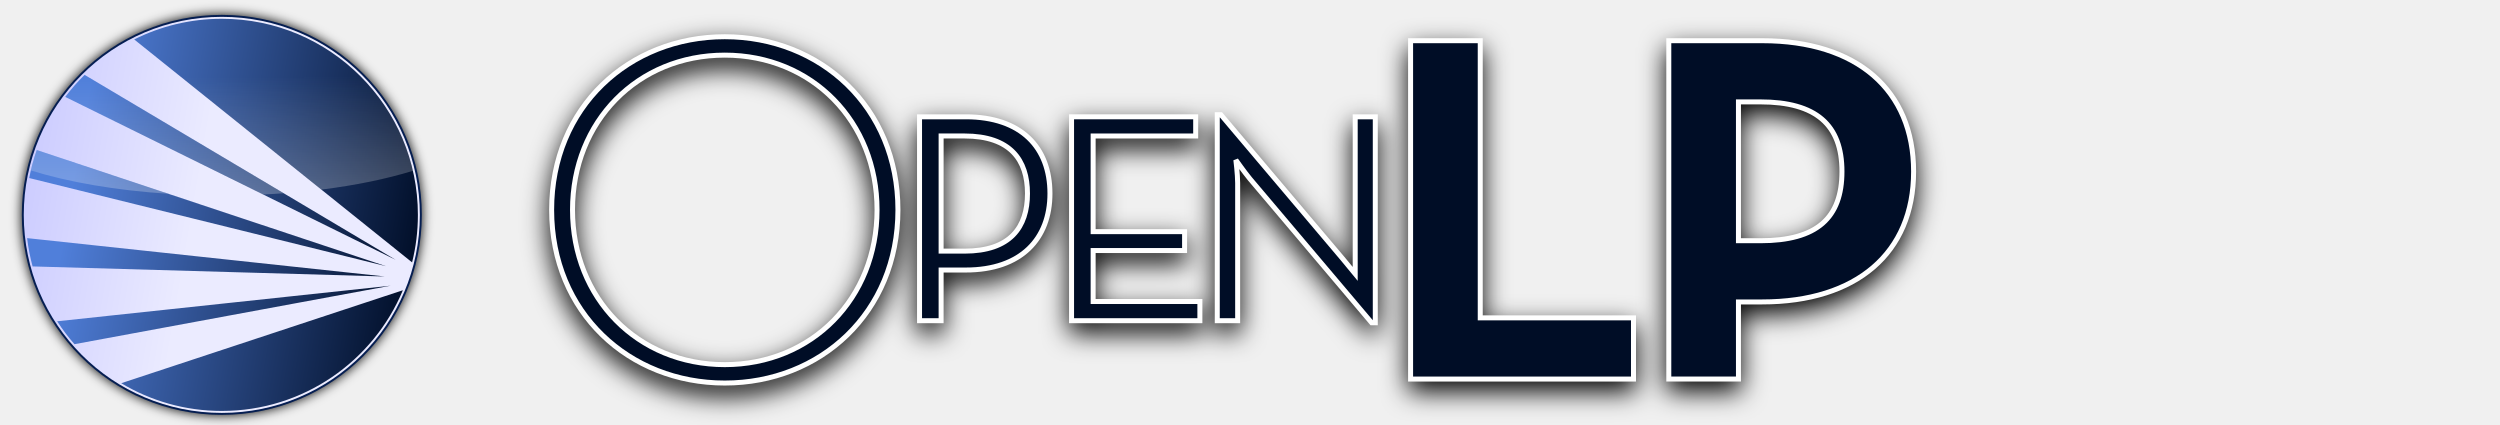
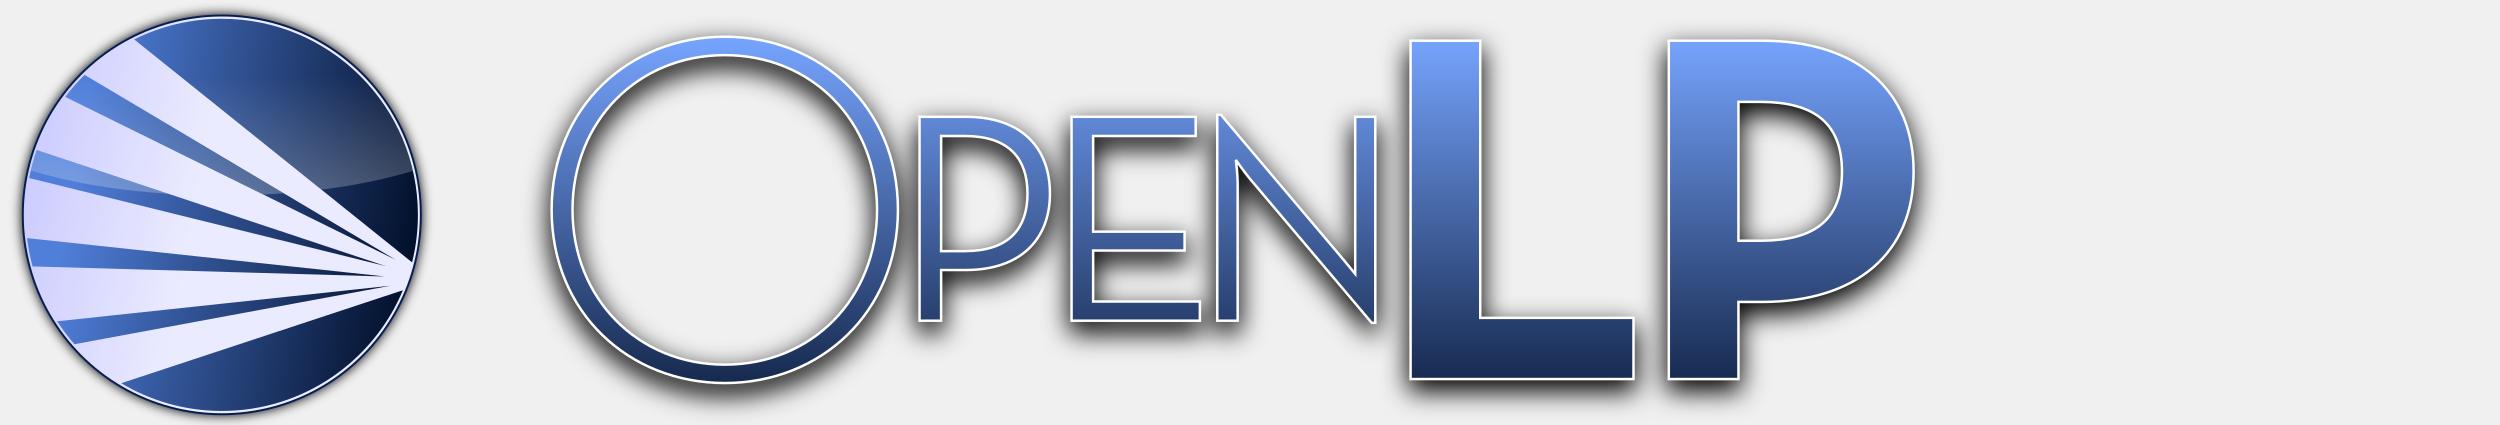
<svg xmlns="http://www.w3.org/2000/svg" xmlns:xlink="http://www.w3.org/1999/xlink" width="500" height="85" id="svg4363" version="1.0">
  <defs id="defs4365">
+     <linearGradient id="linearGradient4043">
+       <stop id="stop4045" offset="0" style="stop-color:#000d26;stop-opacity:1;" />
+       <stop id="stop4047" offset="1" style="stop-color:#77a5ff;stop-opacity:1;" />
+     </linearGradient>
    <linearGradient id="linearGradient3208">
      <stop style="stop-color:#ffffff;stop-opacity:0.251;" offset="0" id="stop3210" />
      <stop style="stop-color:#ffffff;stop-opacity:0;" offset="1" id="stop3212" />
    </linearGradient>
    <linearGradient id="linearGradient6359">
      <stop style="stop-color:#000d26;stop-opacity:1;" offset="0" id="stop6361" />
      <stop style="stop-color:#507fda;stop-opacity:1;" offset="1" id="stop6363" />
    </linearGradient>
    <linearGradient id="linearGradient3195">
      <stop style="stop-color:#cdcdff;stop-opacity:1;" offset="0" id="stop3197" />
      <stop style="stop-color:#ebebff;stop-opacity:1;" offset="1" id="stop3199" />
    </linearGradient>
    <linearGradient xlink:href="#linearGradient3208" id="linearGradient4437" gradientUnits="userSpaceOnUse" gradientTransform="matrix(0.12702,0,0,0.1374728,-18.12443,2.920873)" x1="470.259" y1="276.689" x2="469.449" y2="104.3" />
    <linearGradient xlink:href="#linearGradient6359" id="linearGradient4440" gradientUnits="userSpaceOnUse" x1="815.75" y1="480.558" x2="201.106" y2="371.859" gradientTransform="matrix(0.1142015,0,0,0.1142015,-11.58089,2.363006)" />
    <linearGradient xlink:href="#linearGradient3195" id="linearGradient4445" gradientUnits="userSpaceOnUse" x1="117.593" y1="384.058" x2="418.21" y2="436.038" />
    <filter id="filter4956">
      <feGaussianBlur stdDeviation="10.732" id="feGaussianBlur4958" />
    </filter>
    <linearGradient xlink:href="#linearGradient3195" id="linearGradient4967" gradientUnits="userSpaceOnUse" x1="117.593" y1="384.058" x2="418.21" y2="436.038" />
-     <linearGradient xlink:href="#linearGradient6359" id="linearGradient4969" gradientUnits="userSpaceOnUse" gradientTransform="matrix(0.1142015,0,0,0.1142015,-11.58089,2.363006)" x1="815.75" y1="480.558" x2="201.106" y2="371.859" />
-     <linearGradient xlink:href="#linearGradient3208" id="linearGradient4971" gradientUnits="userSpaceOnUse" gradientTransform="matrix(0.12702,0,0,0.1374728,-18.12443,2.920873)" x1="470.259" y1="276.689" x2="469.449" y2="104.3" />
-     <filter id="filter4987">
-       <feGaussianBlur stdDeviation="4.333" id="feGaussianBlur4989" />
-     </filter>
    <filter id="filter5019">
      <feGaussianBlur stdDeviation="4.333" id="feGaussianBlur5021" />
    </filter>
+     <linearGradient xlink:href="#linearGradient3208" id="linearGradient4027" gradientUnits="userSpaceOnUse" gradientTransform="matrix(0.12702,0,0,0.1374728,-16.12443,1.065184)" x1="470.259" y1="276.689" x2="469.449" y2="104.3" />
+     <linearGradient xlink:href="#linearGradient6359" id="linearGradient4030" gradientUnits="userSpaceOnUse" gradientTransform="matrix(0.1142015,0,0,0.1142015,-9.580885,0.507317)" x1="815.75" y1="480.558" x2="201.106" y2="371.859" />
+     <linearGradient xlink:href="#linearGradient4043" id="linearGradient4082" x1="903.017" y1="1155.862" x2="903.017" y2="1010.846" gradientUnits="userSpaceOnUse" />
  </defs>
  <g id="layer1">
-     <g id="g4960" transform="translate(2,-1.855689)">
-       <path style="fill:#000000;fill-opacity:1;fill-rule:nonzero;stroke:none;display:inline;filter:url(#filter4956)" id="path3204" d="m 833.03,395.269 c 0,197.563 -160.156,357.719 -357.719,357.719 -197.563,0 -357.719,-160.156 -357.719,-357.719 0,-197.563 160.156,-357.719 357.719,-357.719 197.563,0 357.719,160.156 357.719,357.719 z" transform="matrix(0.1118197,0,0,0.1118197,-10.78655,0.6324178)" />
-       <path transform="matrix(0.1118197,0,0,0.1118197,-10.78655,0.6324178)" d="m 833.03,395.269 c 0,197.563 -160.156,357.719 -357.719,357.719 -197.563,0 -357.719,-160.156 -357.719,-357.719 0,-197.563 160.156,-357.719 357.719,-357.719 197.563,0 357.719,160.156 357.719,357.719 z" id="path3206" style="fill:#051e52;fill-opacity:1;fill-rule:nonzero;stroke:none;display:inline" />
-       <path style="fill:url(#linearGradient4967);fill-opacity:1;fill-rule:nonzero;stroke:none;display:inline" id="path3208" d="m 833.03,395.269 c 0,197.563 -160.156,357.719 -357.719,357.719 -197.563,0 -357.719,-160.156 -357.719,-357.719 0,-197.563 160.156,-357.719 357.719,-357.719 197.563,0 357.719,160.156 357.719,357.719 z" transform="matrix(0.1107234,0,0,0.1107234,-10.26548,1.06574)" />
-       <path style="fill:url(#linearGradient4969);fill-opacity:1;fill-rule:nonzero;stroke:none;display:inline" d="m 42.361,5.614 c -6.297,0 -12.248,1.488 -17.523,4.129 L 53.061,32.384 80.419,54.332 c 0.758,-3.042 1.16,-6.224 1.16,-9.5 0,-21.647 -17.57,-39.218 -39.218,-39.218 z M 14.921,16.827 c -1.397,1.369 -2.691,2.843 -3.872,4.407 L 49.189,40.042 77.157,53.836 49.306,37.273 14.921,16.827 z M 5.346,31.856 c -0.636,1.812 -1.14,3.684 -1.506,5.607 L 46.655,48.04 75.191,55.092 46.662,45.599 5.346,31.856 z M 3.422,49.478 c 0.229,1.935 0.595,3.826 1.096,5.664 l 40.056,1.142 30.403,0.871 -29.482,-3.166 -42.073,-4.511 z m 72.736,9.511 -31.323,3.344 -35.406,3.779 c 1.044,1.612 2.202,3.145 3.465,4.582 l 31.006,-5.739 32.258,-5.967 z m 2.416,0.914 -33.015,10.899 -23.311,7.694 c 5.883,3.525 12.762,5.549 20.114,5.549 16.308,0 30.302,-9.969 36.213,-24.143 z" id="path3210" />
-       <path style="fill:url(#linearGradient4971);fill-opacity:1;fill-rule:nonzero;stroke:none;display:inline" d="m 42.361,5.614 c -6.297,0 -12.248,1.488 -17.523,4.129 l 28.222,22.64 9.211,7.391 C 69.133,38.92 75.343,37.632 80.58,36.017 76.576,18.609 60.978,5.614 42.361,5.614 z M 14.921,16.827 c -1.397,1.369 -2.691,2.843 -3.872,4.407 l 38.14,18.808 1.46,0.721 c 1.387,-0.067 2.756,-0.15 4.108,-0.25 L 49.306,37.273 14.921,16.827 z M 5.346,31.856 c -0.467,1.329 -0.863,2.692 -1.185,4.083 7.471,2.334 16.951,3.993 27.508,4.675 L 5.346,31.856 z" id="path3212" />
+     <path transform="matrix(0.1118197,0,0,0.1118197,-8.786549,-1.223271)" d="m 833.03,395.269 a 357.719,357.719 0 1 1 -715.437,0 357.719,357.719 0 1 1 715.437,0 z" id="path3204" style="fill:#000000;fill-opacity:1;fill-rule:nonzero;stroke:none;display:inline;filter:url(#filter4956)" />
+     <path style="fill:#051e52;fill-opacity:1;fill-rule:nonzero;stroke:none;display:inline" id="path3206" d="m 833.03,395.269 a 357.719,357.719 0 1 1 -715.437,0 357.719,357.719 0 1 1 715.437,0 z" transform="matrix(0.1118197,0,0,0.1118197,-8.786549,-1.223271)" />
+     <path transform="matrix(0.1107234,0,0,0.1107234,-8.265479,-0.7899487)" d="m 833.03,395.269 a 357.719,357.719 0 1 1 -715.437,0 357.719,357.719 0 1 1 715.437,0 z" id="path3208" style="fill:url(#linearGradient4967);fill-opacity:1;fill-rule:nonzero;stroke:none;display:inline" />
+     <path id="path3210" d="m 44.361,3.758 c -6.297,0 -12.248,1.488 -17.523,4.129 L 55.061,30.528 82.419,52.476 c 0.758,-3.042 1.16,-6.224 1.16,-9.5 0,-21.647 -17.57,-39.218 -39.218,-39.218 z m -27.44,11.213 c -1.397,1.369 -2.691,2.843 -3.872,4.407 L 51.189,38.187 79.157,51.98 51.306,35.417 16.921,14.972 z M 7.346,30 c -0.636,1.812 -1.14,3.684 -1.506,5.607 l 42.815,10.578 28.536,7.052 -28.529,-9.493 L 7.346,30 z M 5.422,47.623 c 0.229,1.935 0.595,3.826 1.096,5.664 l 40.056,1.142 30.403,0.871 -29.482,-3.166 -42.073,-4.511 z m 72.736,9.511 -31.323,3.344 -35.406,3.779 c 1.044,1.612 2.202,3.145 3.465,4.582 l 31.006,-5.739 32.258,-5.967 z m 2.416,0.914 -33.015,10.899 -23.311,7.694 c 5.883,3.525 12.762,5.549 20.114,5.549 16.308,0 30.302,-9.969 36.213,-24.143 z" style="fill:url(#linearGradient4030);fill-opacity:1;fill-rule:nonzero;stroke:none;display:inline" />
+     <path id="path3212" d="m 44.361,3.758 c -6.297,0 -12.248,1.488 -17.523,4.129 l 28.222,22.64 9.211,7.391 C 71.133,37.065 77.343,35.776 82.58,34.161 78.576,16.753 62.978,3.758 44.361,3.758 z m -27.44,11.213 c -1.397,1.369 -2.691,2.843 -3.872,4.407 l 38.14,18.808 1.46,0.721 c 1.387,-0.067 2.756,-0.15 4.108,-0.25 L 51.306,35.417 16.921,14.972 z M 7.346,30 c -0.467,1.329 -0.863,2.692 -1.185,4.083 7.471,2.334 16.951,3.993 27.508,4.675 L 7.346,30 z" style="fill:url(#linearGradient4027);fill-opacity:1;fill-rule:nonzero;stroke:none;display:inline" />
+     <g id="g4991" transform="matrix(0.5913526,0,0,0.5913526,-290.03,-588.7906)" style="fill:#000000;fill-opacity:1;stroke:#000000;stroke-width:1.691;stroke-miterlimit:4;stroke-opacity:1;stroke-dasharray:none;filter:url(#filter5019)">
+       <path id="path4993" d="m 801.444,1038.553 15.617,0 c 18.862,0 28.496,10.444 28.496,25.961 0,15.212 -9.634,25.859 -28.496,25.859 l -8.316,0 0,17.139 -7.301,0 0,-68.959 0,0 z m 15.211,45.431 c 15.517,0 21.297,-8.112 21.297,-19.471 0,-11.359 -5.78,-19.471 -21.297,-19.471 l -7.91,0 0,38.941 7.91,0 0,10e-4 z" style="fill:#000000;fill-opacity:1;stroke:#000000;stroke-width:1.691;stroke-miterlimit:4;stroke-opacity:1;stroke-dasharray:none" />
+       <path id="path4995" d="m 852.858,1038.553 41.984,0 0,6.49 -34.684,0 0,32.35 30.931,0 0,6.389 -30.931,0 0,17.24 36.103,0 0,6.49 -43.403,0 0,-68.959 z" style="fill:#000000;fill-opacity:1;stroke:#000000;stroke-width:1.691;stroke-miterlimit:4;stroke-opacity:1;stroke-dasharray:none" />
+       <path id="path4997" d="m 913.197,1059.545 c -1.927,-2.333 -4.767,-6.39 -4.767,-6.39 0,0 0.608,4.868 0.608,7.81 l 0,46.547 -6.896,0 0,-69.669 1.217,0 41.173,48.677 c 1.927,2.333 4.259,5.163 4.259,5.163 0,0 0,-3.642 0,-6.582 l 0,-46.548 6.795,0 0,69.669 -1.217,0 -41.172,-48.677 z" style="fill:#000000;fill-opacity:1;stroke:#000000;stroke-width:1.691;stroke-miterlimit:4;stroke-opacity:1;stroke-dasharray:none" />
+       <path id="path4999" d="m 677.015,1070.032 c 0,-34.836 26.253,-58.564 58.564,-58.564 32.311,0 58.564,23.729 58.564,58.564 0,34.835 -26.253,58.564 -58.564,58.564 -32.311,0 -58.564,-23.728 -58.564,-58.564 z m 110.06,0 c 0,-29.955 -22.045,-52.338 -51.496,-52.338 -29.451,0 -51.496,22.383 -51.496,52.338 0,29.956 22.045,52.338 51.496,52.338 29.451,0 51.496,-22.382 51.496,-52.338 z" style="fill:#000000;fill-opacity:1;stroke:#000000;stroke-width:1.691;stroke-miterlimit:4;stroke-opacity:1;stroke-dasharray:none" />
+       <path id="path5001" d="m 967.521,1012.814 23.561,0 0,93.737 51.833,0 0,20.699 -75.394,0 0,-114.436 z" style="fill:#000000;fill-opacity:1;stroke:#000000;stroke-width:1.691;stroke-miterlimit:4;stroke-opacity:1;stroke-dasharray:none" />
+       <path id="path5003" d="m 1054.85,1012.814 31.639,0 c 31.975,0 51.16,16.661 51.16,44.26 0,27.6 -19.354,44.092 -51.16,44.092 l -8.078,0 0,26.085 -23.561,0 0,-114.437 z m 30.965,67.653 c 19.185,0 27.599,-7.741 27.599,-23.393 0,-15.819 -8.751,-23.561 -27.599,-23.561 l -7.405,0 0,46.953 7.405,0 0,0 z" style="fill:#000000;fill-opacity:1;stroke:#000000;stroke-width:1.691;stroke-miterlimit:4;stroke-opacity:1;stroke-dasharray:none" />
    </g>
-     <g id="g5067" transform="translate(10.90617,-82.92308)">
-       <g style="fill:#000000;fill-opacity:1;stroke:#000000;stroke-width:1.691;stroke-miterlimit:4;stroke-opacity:1;stroke-dasharray:none;filter:url(#filter5019)" transform="matrix(0.5913526,0,0,0.5913526,-300.9361,-505.8675)" id="g4991">
-         <path style="fill:#000000;fill-opacity:1;stroke:#000000;stroke-width:1.691;stroke-miterlimit:4;stroke-opacity:1;stroke-dasharray:none" d="m 801.444,1038.553 15.617,0 c 18.862,0 28.496,10.444 28.496,25.961 0,15.212 -9.634,25.859 -28.496,25.859 l -8.316,0 0,17.139 -7.301,0 0,-68.959 0,0 z m 15.211,45.431 c 15.517,0 21.297,-8.112 21.297,-19.471 0,-11.359 -5.78,-19.471 -21.297,-19.471 l -7.91,0 0,38.941 7.91,0 0,10e-4 z" id="path4993" />
-         <path style="fill:#000000;fill-opacity:1;stroke:#000000;stroke-width:1.691;stroke-miterlimit:4;stroke-opacity:1;stroke-dasharray:none" d="m 852.858,1038.553 41.984,0 0,6.49 -34.684,0 0,32.35 30.931,0 0,6.389 -30.931,0 0,17.24 36.103,0 0,6.49 -43.403,0 0,-68.959 z" id="path4995" />
-         <path style="fill:#000000;fill-opacity:1;stroke:#000000;stroke-width:1.691;stroke-miterlimit:4;stroke-opacity:1;stroke-dasharray:none" d="m 913.197,1059.545 c -1.927,-2.333 -4.767,-6.39 -4.767,-6.39 0,0 0.608,4.868 0.608,7.81 l 0,46.547 -6.896,0 0,-69.669 1.217,0 41.173,48.677 c 1.927,2.333 4.259,5.163 4.259,5.163 0,0 0,-3.642 0,-6.582 l 0,-46.548 6.795,0 0,69.669 -1.217,0 -41.172,-48.677 z" id="path4997" />
-         <path style="fill:#000000;fill-opacity:1;stroke:#000000;stroke-width:1.691;stroke-miterlimit:4;stroke-opacity:1;stroke-dasharray:none" d="m 677.015,1070.032 c 0,-34.836 26.253,-58.564 58.564,-58.564 32.311,0 58.564,23.729 58.564,58.564 0,34.835 -26.253,58.564 -58.564,58.564 -32.311,0 -58.564,-23.728 -58.564,-58.564 z m 110.06,0 c 0,-29.955 -22.045,-52.338 -51.496,-52.338 -29.451,0 -51.496,22.383 -51.496,52.338 0,29.956 22.045,52.338 51.496,52.338 29.451,0 51.496,-22.382 51.496,-52.338 z" id="path4999" />
-         <path style="fill:#000000;fill-opacity:1;stroke:#000000;stroke-width:1.691;stroke-miterlimit:4;stroke-opacity:1;stroke-dasharray:none" d="m 967.521,1012.814 23.561,0 0,93.737 51.833,0 0,20.699 -75.394,0 0,-114.436 z" id="path5001" />
-         <path style="fill:#000000;fill-opacity:1;stroke:#000000;stroke-width:1.691;stroke-miterlimit:4;stroke-opacity:1;stroke-dasharray:none" d="m 1054.85,1012.814 31.639,0 c 31.975,0 51.16,16.661 51.16,44.26 0,27.6 -19.354,44.092 -51.16,44.092 l -8.078,0 0,26.085 -23.561,0 0,-114.437 z m 30.965,67.653 c 19.185,0 27.599,-7.741 27.599,-23.393 0,-15.819 -8.751,-23.561 -27.599,-23.561 l -7.405,0 0,46.953 7.405,0 0,0 z" id="path5003" />
-       </g>
-       <g id="g5005" transform="matrix(0.5913526,0,0,0.5913526,-300.9361,-507.8675)" style="fill:#000d26;fill-opacity:1;stroke:#ffffff;stroke-width:1.691;stroke-miterlimit:4;stroke-opacity:1;stroke-dasharray:none">
-         <path id="path5007" d="m 801.444,1038.553 15.617,0 c 18.862,0 28.496,10.444 28.496,25.961 0,15.212 -9.634,25.859 -28.496,25.859 l -8.316,0 0,17.139 -7.301,0 0,-68.959 0,0 z m 15.211,45.431 c 15.517,0 21.297,-8.112 21.297,-19.471 0,-11.359 -5.78,-19.471 -21.297,-19.471 l -7.91,0 0,38.941 7.91,0 0,10e-4 z" style="fill:#000d26;fill-opacity:1;stroke:#ffffff;stroke-width:1.691;stroke-miterlimit:4;stroke-opacity:1;stroke-dasharray:none" />
-         <path id="path5009" d="m 852.858,1038.553 41.984,0 0,6.49 -34.684,0 0,32.35 30.931,0 0,6.389 -30.931,0 0,17.24 36.103,0 0,6.49 -43.403,0 0,-68.959 z" style="fill:#000d26;fill-opacity:1;stroke:#ffffff;stroke-width:1.691;stroke-miterlimit:4;stroke-opacity:1;stroke-dasharray:none" />
-         <path id="path5011" d="m 913.197,1059.545 c -1.927,-2.333 -4.767,-6.39 -4.767,-6.39 0,0 0.608,4.868 0.608,7.81 l 0,46.547 -6.896,0 0,-69.669 1.217,0 41.173,48.677 c 1.927,2.333 4.259,5.163 4.259,5.163 0,0 0,-3.642 0,-6.582 l 0,-46.548 6.795,0 0,69.669 -1.217,0 -41.172,-48.677 z" style="fill:#000d26;fill-opacity:1;stroke:#ffffff;stroke-width:1.691;stroke-miterlimit:4;stroke-opacity:1;stroke-dasharray:none" />
-         <path id="path5013" d="m 677.015,1070.032 c 0,-34.836 26.253,-58.564 58.564,-58.564 32.311,0 58.564,23.729 58.564,58.564 0,34.835 -26.253,58.564 -58.564,58.564 -32.311,0 -58.564,-23.728 -58.564,-58.564 z m 110.06,0 c 0,-29.955 -22.045,-52.338 -51.496,-52.338 -29.451,0 -51.496,22.383 -51.496,52.338 0,29.956 22.045,52.338 51.496,52.338 29.451,0 51.496,-22.382 51.496,-52.338 z" style="fill:#000d26;fill-opacity:1;stroke:#ffffff;stroke-width:1.691;stroke-miterlimit:4;stroke-opacity:1;stroke-dasharray:none" />
-         <path id="path5015" d="m 967.521,1012.814 23.561,0 0,93.737 51.833,0 0,20.699 -75.394,0 0,-114.436 z" style="fill:#000d26;fill-opacity:1;stroke:#ffffff;stroke-width:1.691;stroke-miterlimit:4;stroke-opacity:1;stroke-dasharray:none" />
-         <path id="path5017" d="m 1054.85,1012.814 31.639,0 c 31.975,0 51.16,16.661 51.16,44.26 0,27.6 -19.354,44.092 -51.16,44.092 l -8.078,0 0,26.085 -23.561,0 0,-114.437 z m 30.965,67.653 c 19.185,0 27.599,-7.741 27.599,-23.393 0,-15.819 -8.751,-23.561 -27.599,-23.561 l -7.405,0 0,46.953 7.405,0 0,0 z" style="fill:#000d26;fill-opacity:1;stroke:#ffffff;stroke-width:1.691;stroke-miterlimit:4;stroke-opacity:1;stroke-dasharray:none" />
-       </g>
+     <g style="fill:url(#linearGradient4082);fill-opacity:1.0;stroke:#ffffff;stroke-width:0.846;stroke-miterlimit:4;stroke-opacity:1;stroke-dasharray:none" transform="matrix(0.5913526,0,0,0.5913526,-290.03,-590.7906)" id="g5005">
+       <path style="fill:url(#linearGradient4082);fill-opacity:1.0;stroke:#ffffff;stroke-width:0.846;stroke-miterlimit:4;stroke-opacity:1;stroke-dasharray:none" d="m 801.444,1038.553 15.617,0 c 18.862,0 28.496,10.444 28.496,25.961 0,15.212 -9.634,25.859 -28.496,25.859 l -8.316,0 0,17.139 -7.301,0 0,-68.959 0,0 z m 15.211,45.431 c 15.517,0 21.297,-8.112 21.297,-19.471 0,-11.359 -5.78,-19.471 -21.297,-19.471 l -7.91,0 0,38.941 7.91,0 0,10e-4 z" id="path5007" />
+       <path style="fill:url(#linearGradient4082);fill-opacity:1.0;stroke:#ffffff;stroke-width:0.846;stroke-miterlimit:4;stroke-opacity:1;stroke-dasharray:none" d="m 852.858,1038.553 41.984,0 0,6.49 -34.684,0 0,32.35 30.931,0 0,6.389 -30.931,0 0,17.24 36.103,0 0,6.49 -43.403,0 0,-68.959 z" id="path5009" />
+       <path style="fill:url(#linearGradient4082);fill-opacity:1.0;stroke:#ffffff;stroke-width:0.846;stroke-miterlimit:4;stroke-opacity:1;stroke-dasharray:none" d="m 913.197,1059.545 c -1.927,-2.333 -4.767,-6.39 -4.767,-6.39 0,0 0.608,4.868 0.608,7.81 l 0,46.547 -6.896,0 0,-69.669 1.217,0 41.173,48.677 c 1.927,2.333 4.259,5.163 4.259,5.163 0,0 0,-3.642 0,-6.582 l 0,-46.548 6.795,0 0,69.669 -1.217,0 -41.172,-48.677 z" id="path5011" />
+       <path style="fill:url(#linearGradient4082);fill-opacity:1.0;stroke:#ffffff;stroke-width:0.846;stroke-miterlimit:4;stroke-opacity:1;stroke-dasharray:none" d="m 677.015,1070.032 c 0,-34.836 26.253,-58.564 58.564,-58.564 32.311,0 58.564,23.729 58.564,58.564 0,34.835 -26.253,58.564 -58.564,58.564 -32.311,0 -58.564,-23.728 -58.564,-58.564 z m 110.06,0 c 0,-29.955 -22.045,-52.338 -51.496,-52.338 -29.451,0 -51.496,22.383 -51.496,52.338 0,29.956 22.045,52.338 51.496,52.338 29.451,0 51.496,-22.382 51.496,-52.338 z" id="path5013" />
+       <path style="fill:url(#linearGradient4082);fill-opacity:1.0;stroke:#ffffff;stroke-width:0.846;stroke-miterlimit:4;stroke-opacity:1;stroke-dasharray:none" d="m 967.521,1012.814 23.561,0 0,93.737 51.833,0 0,20.699 -75.394,0 0,-114.436 z" id="path5015" />
+       <path style="fill:url(#linearGradient4082);fill-opacity:1.0;stroke:#ffffff;stroke-width:0.846;stroke-miterlimit:4;stroke-opacity:1;stroke-dasharray:none" d="m 1054.85,1012.814 31.639,0 c 31.975,0 51.16,16.661 51.16,44.26 0,27.6 -19.354,44.092 -51.16,44.092 l -8.078,0 0,26.085 -23.561,0 0,-114.437 z m 30.965,67.653 c 19.185,0 27.599,-7.741 27.599,-23.393 0,-15.819 -8.751,-23.561 -27.599,-23.561 l -7.405,0 0,46.953 7.405,0 0,0 z" id="path5017" />
    </g>
  </g>
</svg>
